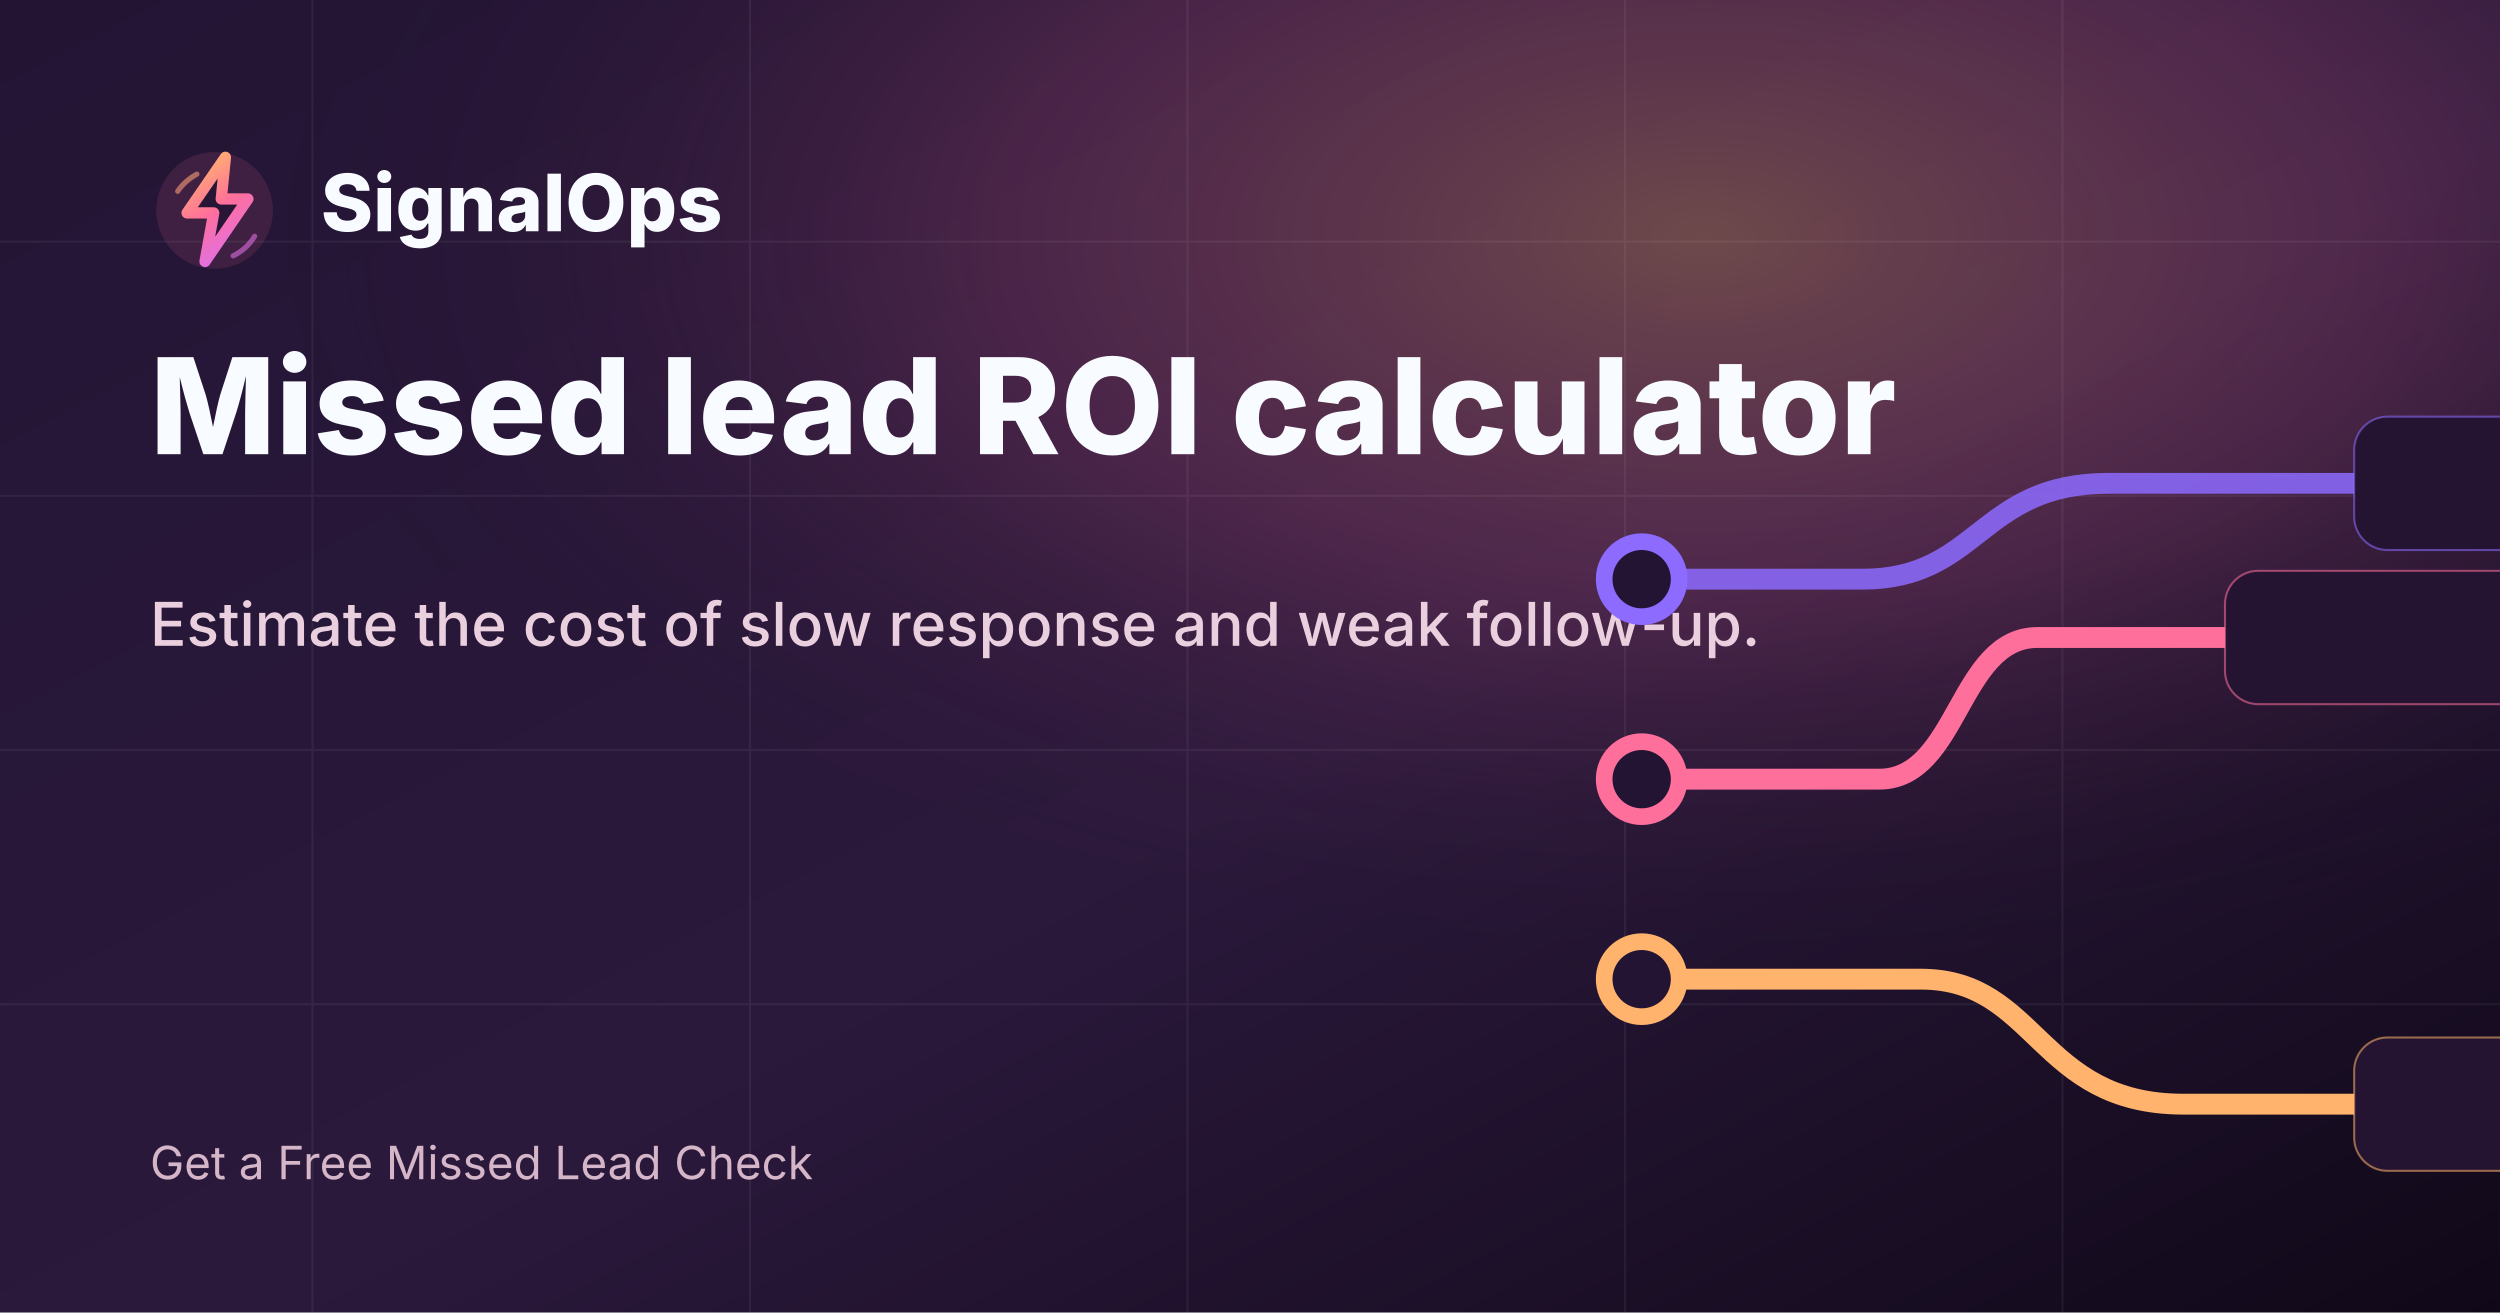
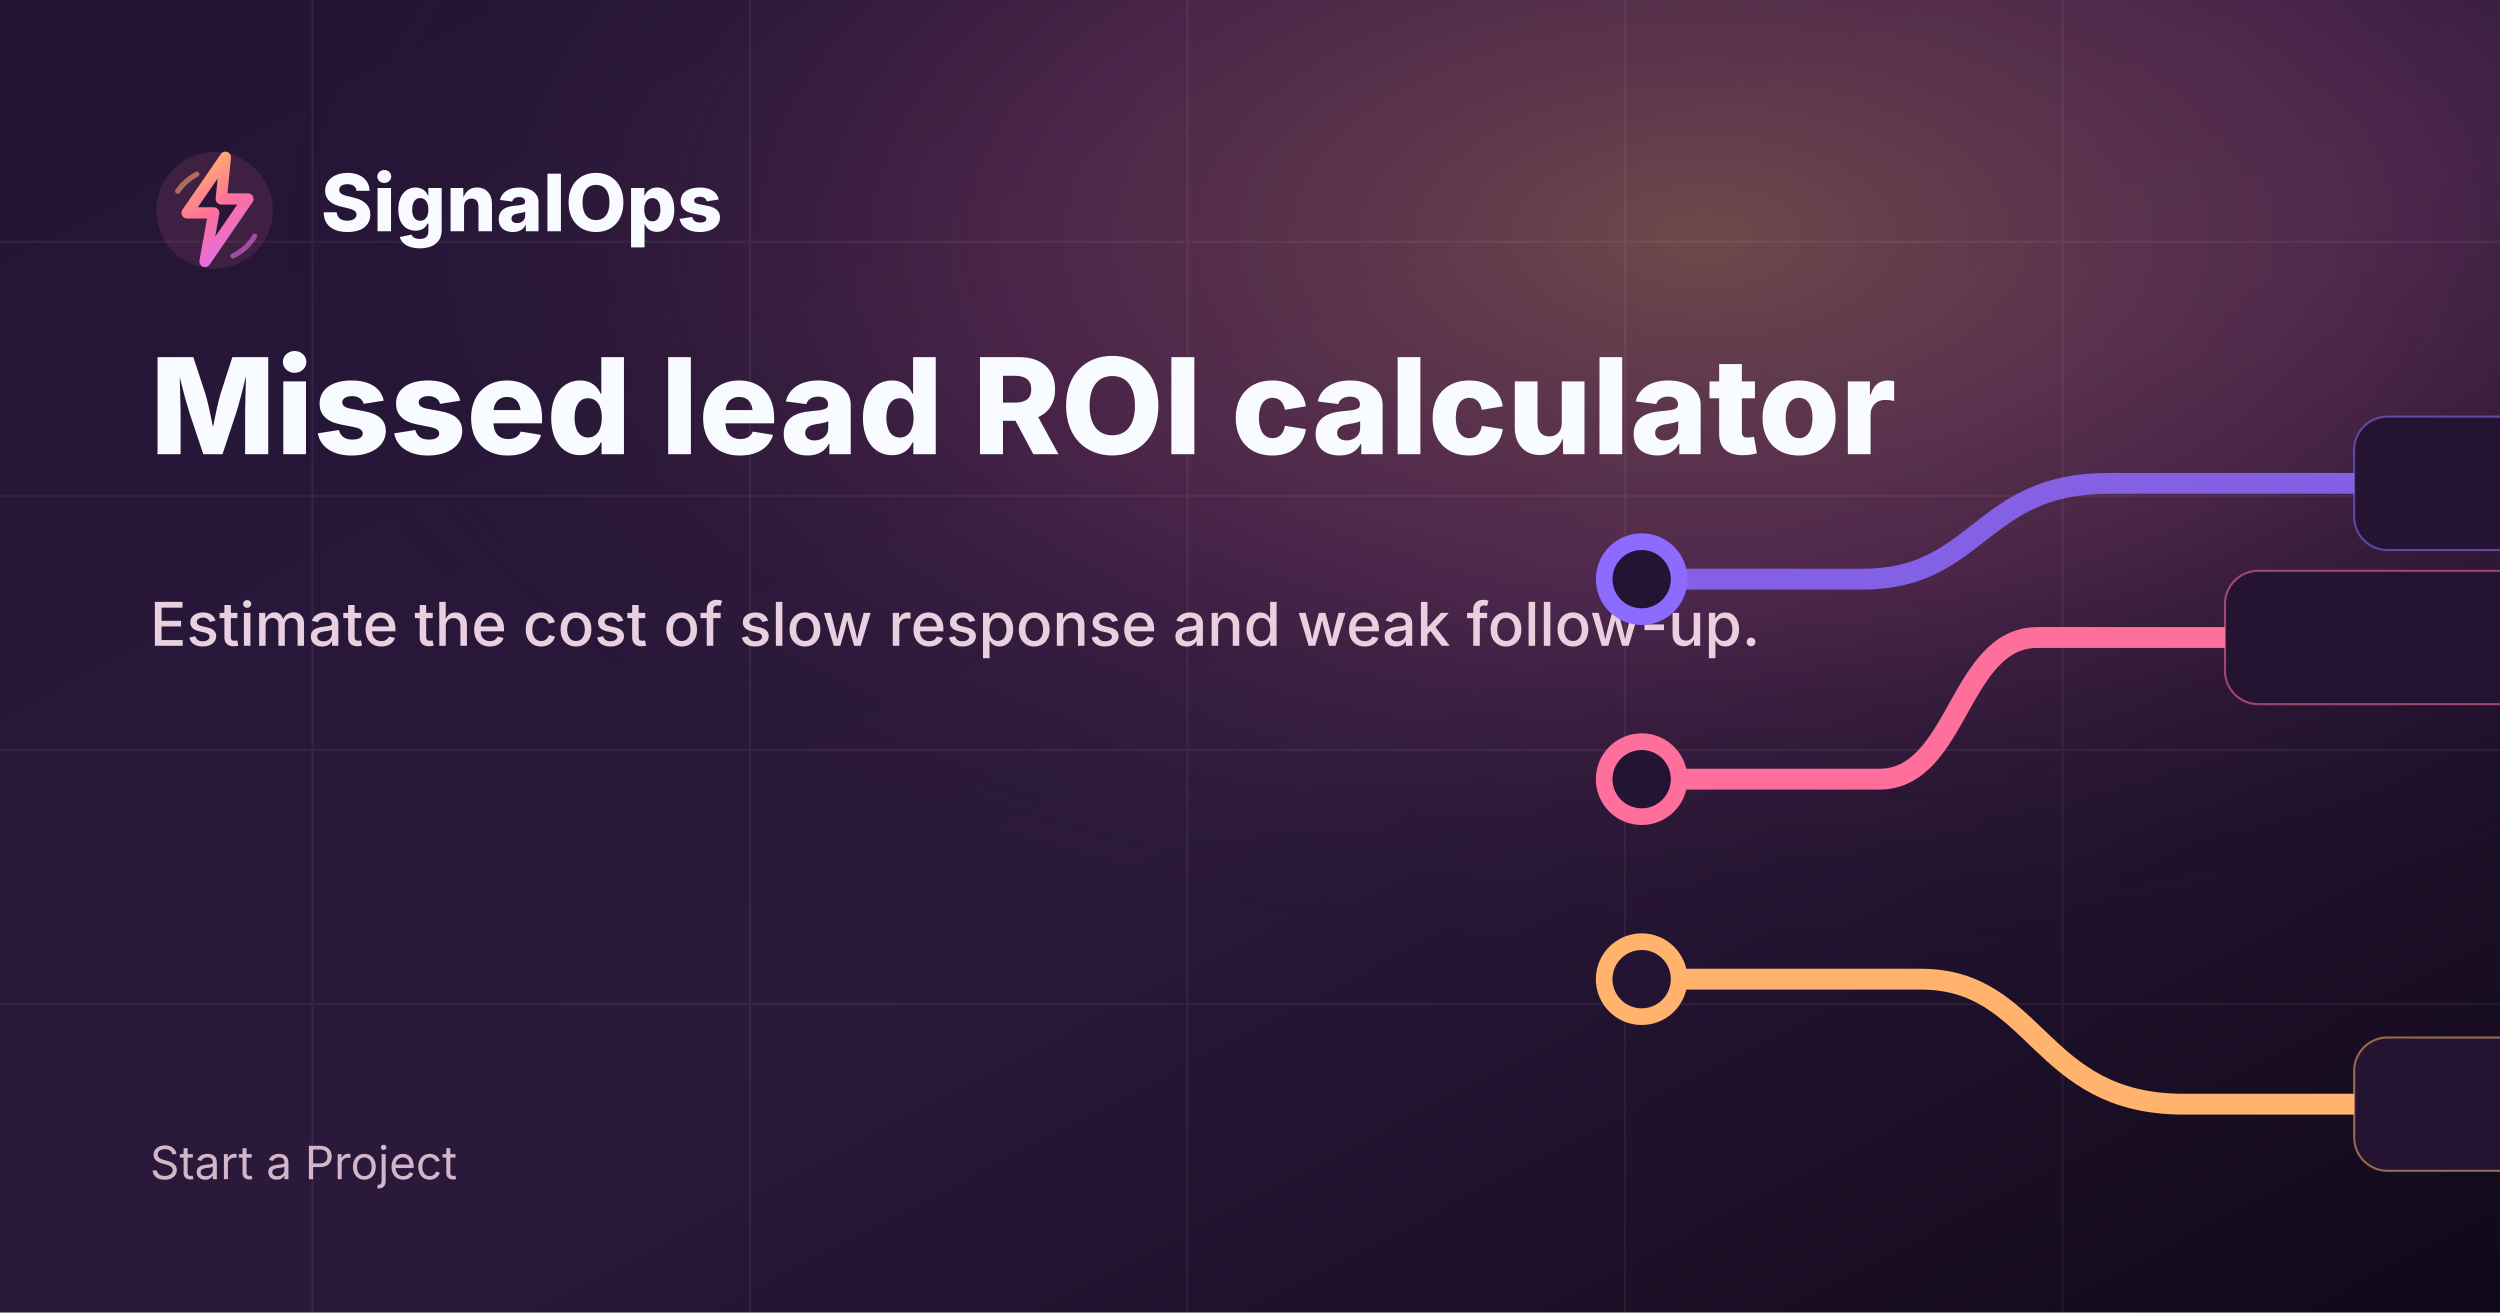
<svg xmlns="http://www.w3.org/2000/svg" width="1200" height="630" viewBox="0 0 1200 630" role="img" aria-labelledby="title desc">
  <defs>
    <linearGradient id="bg" x1="0" y1="0" x2="1" y2="1">
      <stop offset="0" stop-color="#231434" />
      <stop offset="0.55" stop-color="#2b193c" />
      <stop offset="1" stop-color="#100818" />
    </linearGradient>
    <radialGradient id="glow" cx="68%" cy="18%" r="58%">
      <stop offset="0" stop-color="#ffb36d" stop-opacity="0.32" />
      <stop offset="0.48" stop-color="#ff6f9c" stop-opacity="0.16" />
      <stop offset="1" stop-color="#100818" stop-opacity="0" />
    </radialGradient>
    <linearGradient id="boltLogo" x1="18" y1="10" x2="48" y2="56" gradientUnits="userSpaceOnUse">
      <stop stop-color="#ffb36d" />
      <stop offset="0.45" stop-color="#ff6f9c" />
      <stop offset="1" stop-color="#d770ff" />
    </linearGradient>
  </defs>
  <rect width="1200" height="630" fill="url(#bg)" />
  <rect width="1200" height="630" fill="url(#glow)" />
  <path d="M0 116H1200M0 238H1200M0 360H1200M0 482H1200M150 0V630M360 0V630M570 0V630M780 0V630M990 0V630" stroke="#ffffff" stroke-opacity="0.055" />
  <g transform="translate(72 70)">
    <circle cx="31" cy="31" r="28" fill="#ff6f9c" fill-opacity="0.12" />
    <path d="M36.2 5.5 17.8 32.2h12.8l-4.2 23.3 20.6-30H34.2l2-20Z" fill="#18102d" fill-opacity="0.55" />
    <path d="M36.2 5.5 17.8 32.2h12.8l-4.2 23.3 20.6-30H34.2l2-20Z" fill="none" stroke="url(#boltLogo)" stroke-width="5.4" stroke-linejoin="round" />
    <path d="M22.5 13.6c-3.7 2-6.9 4.8-9.2 8.2M50.2 43.4c-2.4 4.1-6 7.3-10.3 9.4" stroke="url(#boltLogo)" stroke-width="2.5" stroke-linecap="round" opacity="0.58" />
    <text x="82" y="41" fill="#F8FBFF" font-family="Inter, Segoe UI, Arial, sans-serif" font-size="38" font-weight="760">SignalOps</text>
  </g>
  <g transform="translate(72 218)">
    <text fill="#F8FBFF" font-family="Inter, Segoe UI, Arial, sans-serif" font-size="64" font-weight="780">
      <tspan x="0" y="0">Missed lead ROI calculator</tspan>
    </text>
    <text x="0" y="92" fill="#ead0df" font-family="Inter, Segoe UI, Arial, sans-serif" font-size="29" font-weight="520">Estimate the cost of slow response and weak follow-up.</text>
  </g>
  <g transform="translate(762 178)" fill="none" stroke-linecap="round" stroke-linejoin="round">
    <path d="M26 196H140C178 196 178 128 216 128H306" stroke="#ff6f9c" stroke-width="10" />
    <path d="M26 292H160C216 292 216 352 286 352H368" stroke="#ffb36d" stroke-width="10" />
    <path d="M26 100H132C188 100 188 54 250 54H368" stroke="#8d6bff" stroke-width="10" opacity="0.85" />
    <circle cx="26" cy="100" r="18" fill="#231434" stroke="#8d6bff" stroke-width="8" />
    <circle cx="26" cy="196" r="18" fill="#231434" stroke="#ff6f9c" stroke-width="8" />
    <circle cx="26" cy="292" r="18" fill="#231434" stroke="#ffb36d" stroke-width="8" />
    <rect x="368" y="22" width="190" height="64" rx="16" fill="#241331" stroke="#8d6bff" stroke-opacity="0.55" />
    <rect x="306" y="96" width="252" height="64" rx="16" fill="#241331" stroke="#ff6f9c" stroke-opacity="0.55" />
    <rect x="368" y="320" width="190" height="64" rx="16" fill="#241331" stroke="#ffb36d" stroke-opacity="0.55" />
  </g>
-   <text x="72" y="566" fill="#d4b6c8" font-family="Inter, Segoe UI, Arial, sans-serif" font-size="22">Get a Free Missed Lead Check</text>
+   <text x="72" y="566" fill="#d4b6c8" font-family="Inter, Segoe UI, Arial, sans-serif" font-size="22">Start a Project</text>
</svg>
